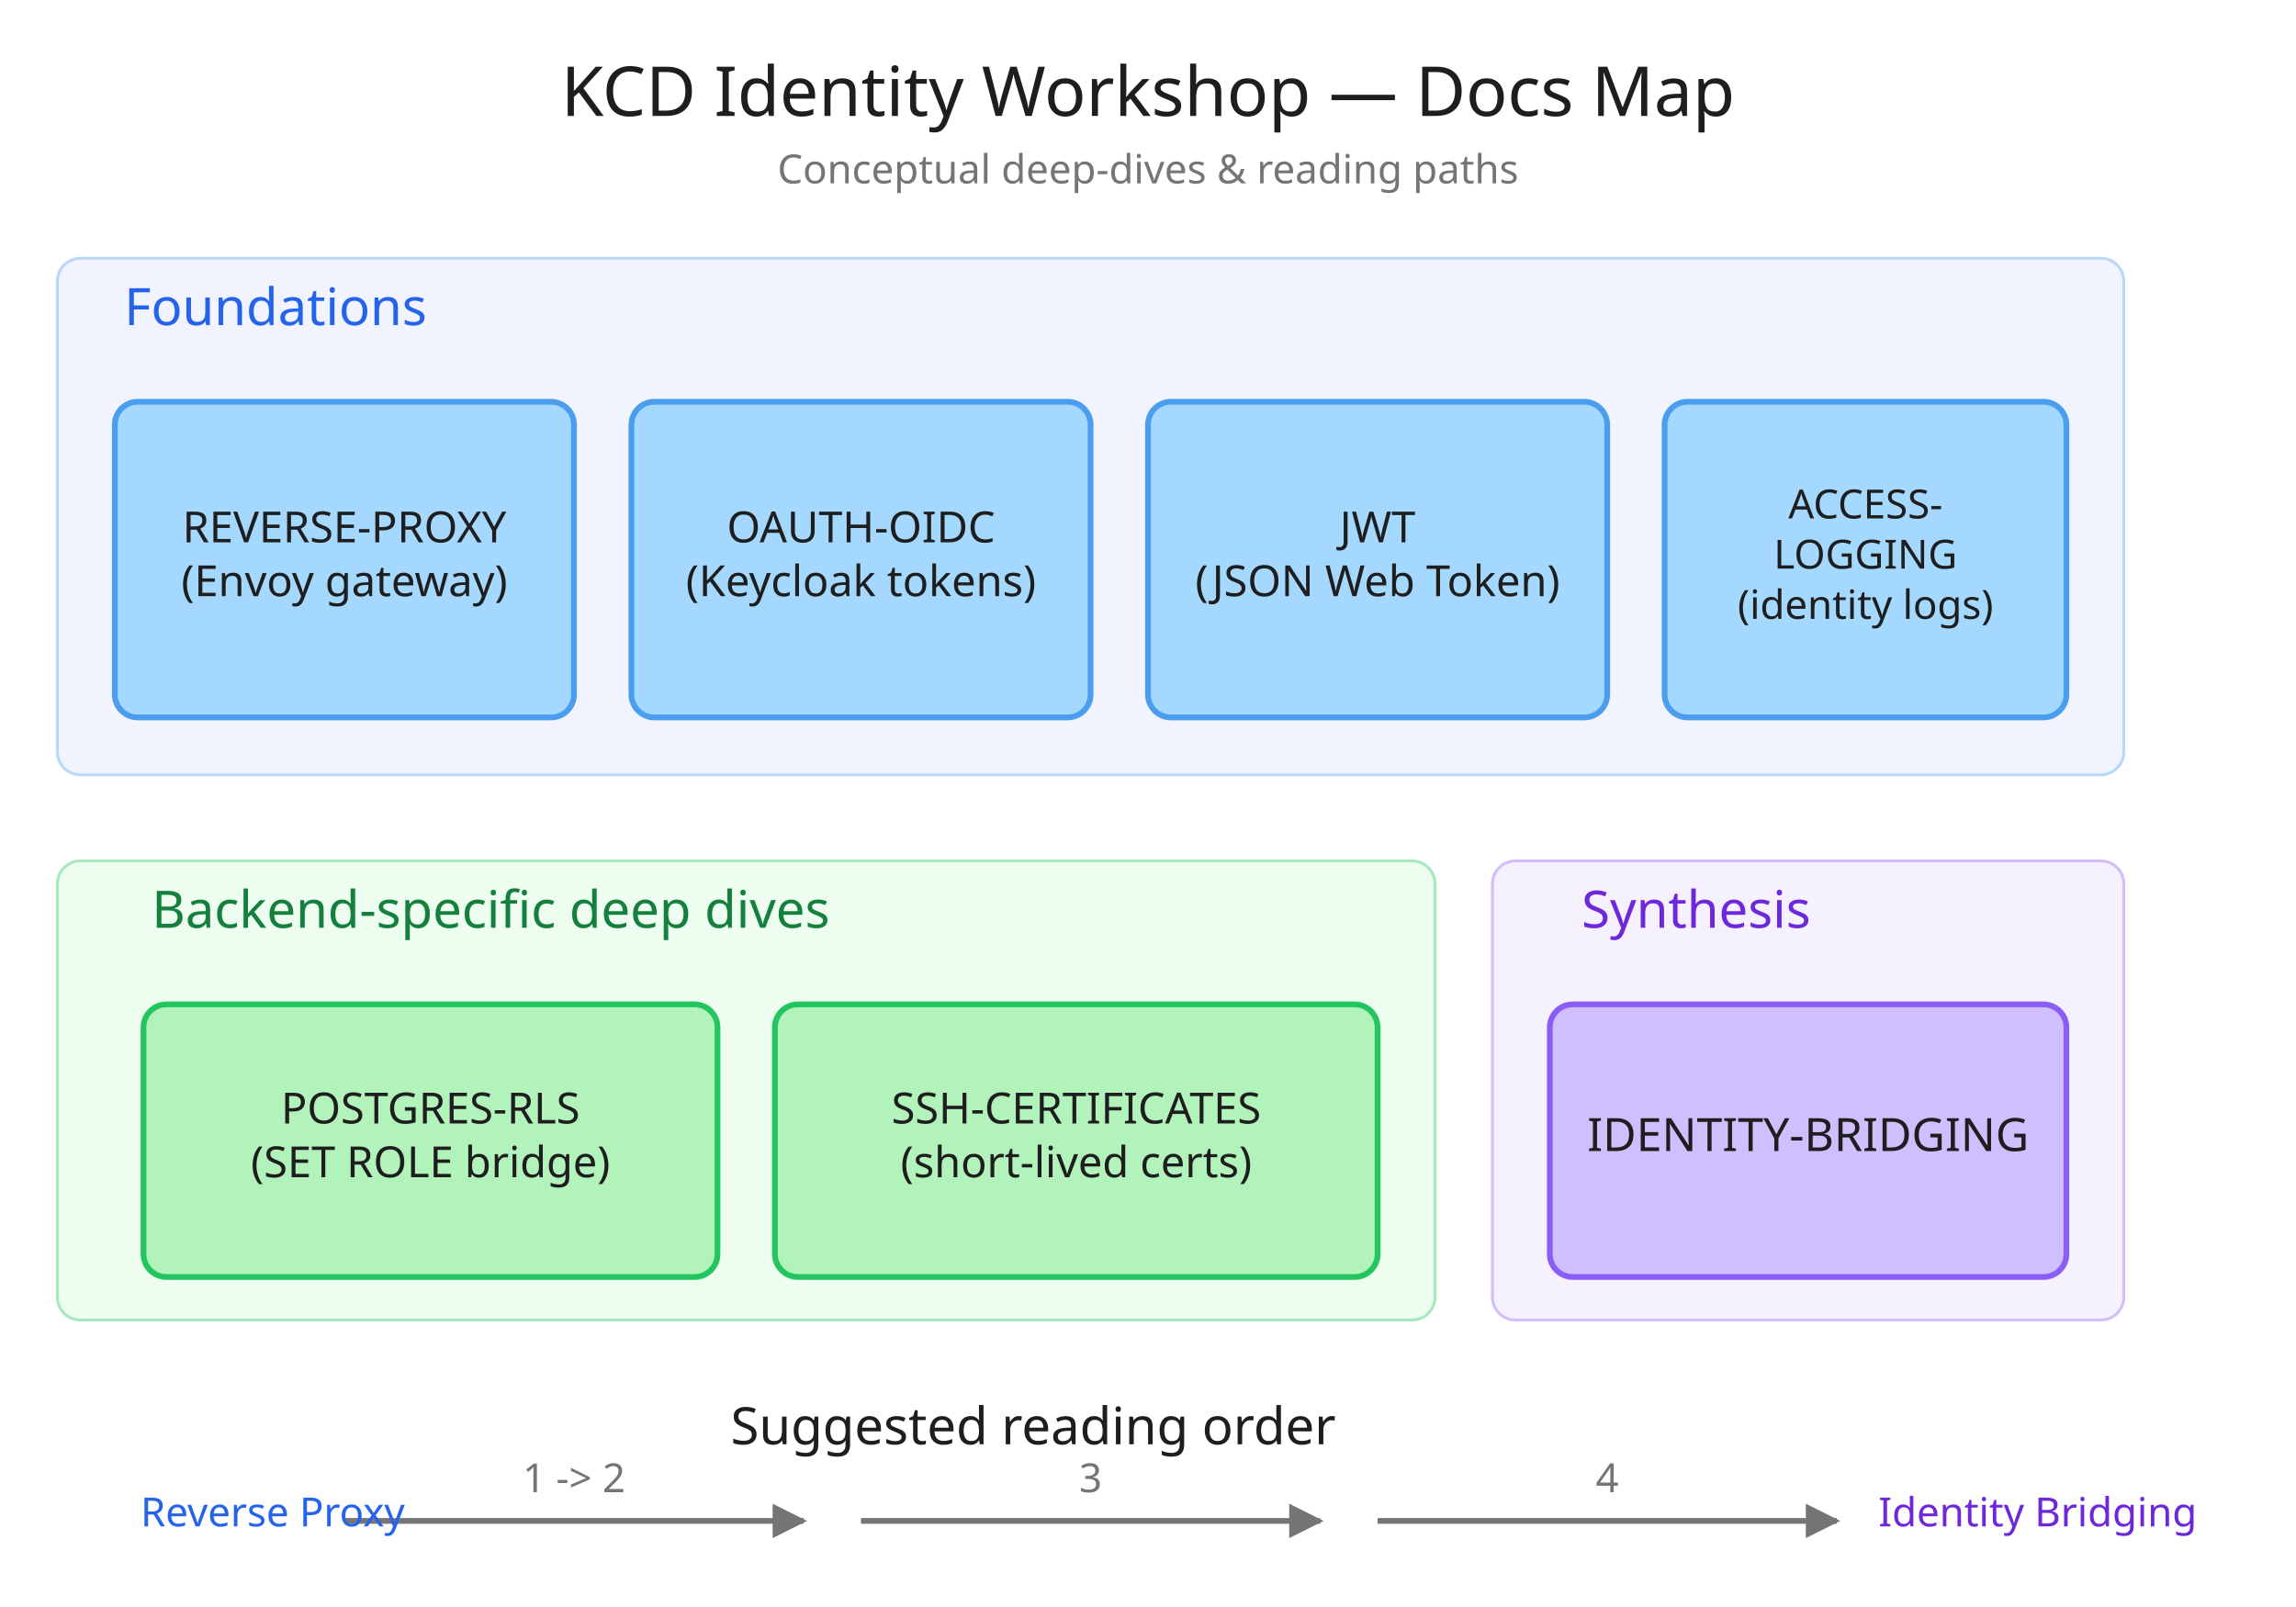
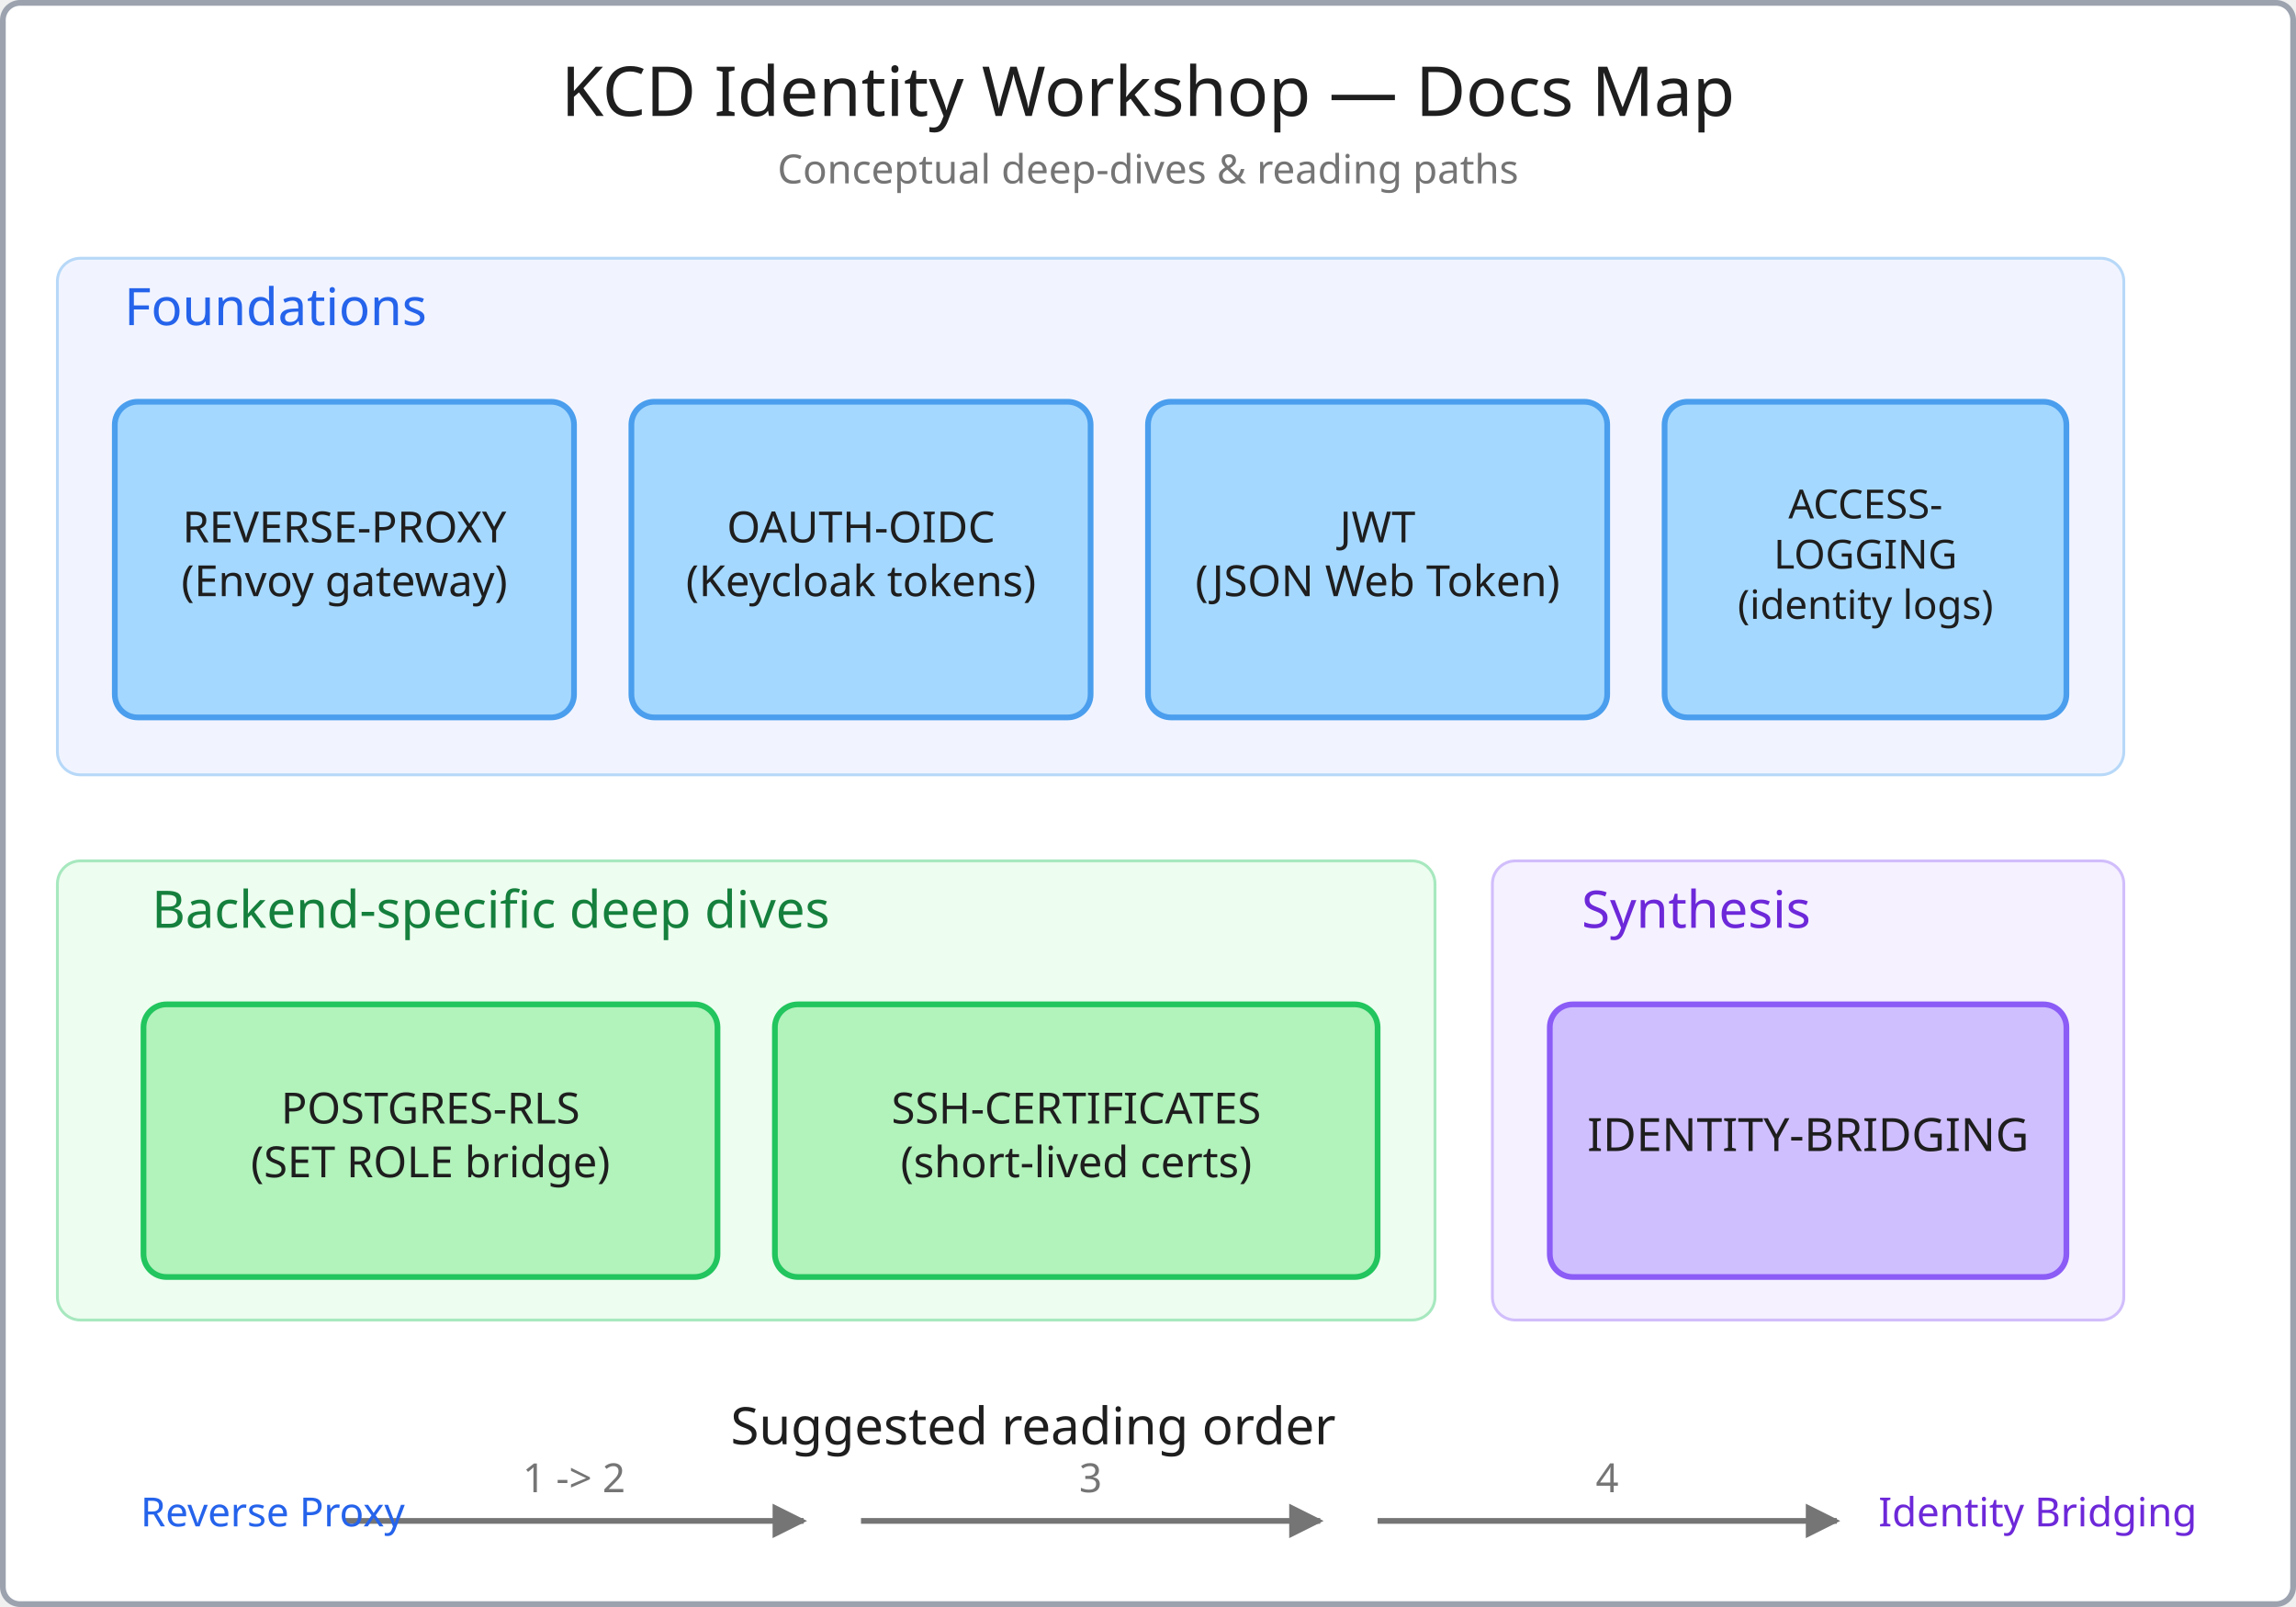
<svg xmlns="http://www.w3.org/2000/svg" viewBox="20 -10 800 560" width="800" height="560" font-family="Virgil, Comic Sans MS, sans-serif">
  <defs>
    <marker id="ah" viewBox="0 0 10 10" refX="9" refY="5" markerWidth="6" markerHeight="6" orient="auto-start-reverse">
      <path d="M0,0 L10,5 L0,10 z" fill="context-stroke" />
    </marker>
  </defs>
-   <rect x="20" y="-10" width="800" height="560" fill="#ffffff" />
+   <rect x="21" y="-9" width="798" height="558" fill="#ffffff" stroke="#9ca3af" stroke-width="2" rx="6" ry="6" />
  <text x="420.0" y="30.4" font-size="24" fill="#1e1e1e" text-anchor="middle" opacity="1.0">KCD Identity Workshop — Docs Map</text>
  <text x="420.0" y="53.9" font-size="14" fill="#757575" text-anchor="middle" opacity="1.0">Conceptual deep-dives &amp; reading paths</text>
  <rect x="40" y="80" width="720" height="180" rx="8" ry="8" fill="#dbe4ff" stroke="#4a9eed" stroke-width="1" opacity="0.4" />
  <text x="116.0" y="103.3" font-size="18" fill="#2563eb" text-anchor="middle" opacity="1.0">Foundations</text>
  <rect x="60" y="130" width="160" height="110" rx="8" ry="8" fill="#a5d8ff" stroke="#4a9eed" stroke-width="2" opacity="1.0" />
  <text x="140.0" y="179.0" font-size="15" fill="#1e1e1e" text-anchor="middle">REVERSE-PROXY</text>
  <text x="140.0" y="197.75" font-size="15" fill="#1e1e1e" text-anchor="middle">(Envoy gateway)</text>
  <rect x="240" y="130" width="160" height="110" rx="8" ry="8" fill="#a5d8ff" stroke="#4a9eed" stroke-width="2" opacity="1.0" />
  <text x="320.0" y="179.0" font-size="15" fill="#1e1e1e" text-anchor="middle">OAUTH-OIDC</text>
  <text x="320.0" y="197.75" font-size="15" fill="#1e1e1e" text-anchor="middle">(Keycloak tokens)</text>
  <rect x="420" y="130" width="160" height="110" rx="8" ry="8" fill="#a5d8ff" stroke="#4a9eed" stroke-width="2" opacity="1.0" />
  <text x="500.0" y="179.0" font-size="15" fill="#1e1e1e" text-anchor="middle">JWT</text>
  <text x="500.0" y="197.75" font-size="15" fill="#1e1e1e" text-anchor="middle">(JSON Web Token)</text>
  <rect x="600" y="130" width="140" height="110" rx="8" ry="8" fill="#a5d8ff" stroke="#4a9eed" stroke-width="2" opacity="1.0" />
  <text x="670.0" y="170.65" font-size="14" fill="#1e1e1e" text-anchor="middle">ACCESS-</text>
  <text x="670.0" y="188.15" font-size="14" fill="#1e1e1e" text-anchor="middle">LOGGING</text>
  <text x="670.0" y="205.65" font-size="14" fill="#1e1e1e" text-anchor="middle">(identity logs)</text>
  <rect x="40" y="290" width="480" height="160" rx="8" ry="8" fill="#d3f9d8" stroke="#22c55e" stroke-width="1" opacity="0.4" />
  <text x="191.0" y="313.3" font-size="18" fill="#15803d" text-anchor="middle" opacity="1.0">Backend-specific deep dives</text>
  <rect x="70" y="340" width="200" height="95" rx="8" ry="8" fill="#b2f2bb" stroke="#22c55e" stroke-width="2" opacity="1.0" />
  <text x="170.0" y="381.5" font-size="15" fill="#1e1e1e" text-anchor="middle">POSTGRES-RLS</text>
  <text x="170.0" y="400.25" font-size="15" fill="#1e1e1e" text-anchor="middle">(SET ROLE bridge)</text>
  <rect x="290" y="340" width="210" height="95" rx="8" ry="8" fill="#b2f2bb" stroke="#22c55e" stroke-width="2" opacity="1.0" />
  <text x="395.0" y="381.5" font-size="15" fill="#1e1e1e" text-anchor="middle">SSH-CERTIFICATES</text>
  <text x="395.0" y="400.25" font-size="15" fill="#1e1e1e" text-anchor="middle">(short-lived certs)</text>
  <rect x="540" y="290" width="220" height="160" rx="8" ry="8" fill="#e5dbff" stroke="#8b5cf6" stroke-width="1" opacity="0.4" />
  <text x="611.0" y="313.3" font-size="18" fill="#6d28d9" text-anchor="middle" opacity="1.0">Synthesis</text>
  <rect x="560" y="340" width="180" height="95" rx="8" ry="8" fill="#d0bfff" stroke="#8b5cf6" stroke-width="2" opacity="1.0" />
  <text x="650.0" y="391.1" font-size="16" fill="#1e1e1e" text-anchor="middle">IDENTITY-BRIDGING</text>
  <text x="380.0" y="493.3" font-size="18" fill="#1e1e1e" text-anchor="middle" opacity="1.0">Suggested reading order</text>
  <path d="M 140 520 L 300 520" fill="none" stroke="#757575" stroke-width="2" marker-end="url(#ah)" opacity="1.0" />
  <text x="220.0" y="510.0" font-size="14" fill="#ffffff" stroke="#ffffff" stroke-width="4" text-anchor="middle" paint-order="stroke">1 -&gt; 2</text>
  <text x="220.0" y="510.0" font-size="14" fill="#757575" text-anchor="middle">1 -&gt; 2</text>
  <path d="M 320 520 L 480 520" fill="none" stroke="#757575" stroke-width="2" marker-end="url(#ah)" opacity="1.0" />
  <text x="400.0" y="510.0" font-size="14" fill="#ffffff" stroke="#ffffff" stroke-width="4" text-anchor="middle" paint-order="stroke">3</text>
  <text x="400.0" y="510.0" font-size="14" fill="#757575" text-anchor="middle">3</text>
  <path d="M 500 520 L 660 520" fill="none" stroke="#757575" stroke-width="2" marker-end="url(#ah)" opacity="1.0" />
  <text x="580.0" y="510.0" font-size="14" fill="#ffffff" stroke="#ffffff" stroke-width="4" text-anchor="middle" paint-order="stroke">4</text>
  <text x="580.0" y="510.0" font-size="14" fill="#757575" text-anchor="middle">4</text>
  <text x="115.0" y="521.9" font-size="14" fill="#2563eb" text-anchor="middle" opacity="1.0">Reverse Proxy</text>
  <text x="730.0" y="521.9" font-size="14" fill="#6d28d9" text-anchor="middle" opacity="1.0">Identity Bridging</text>
</svg>
